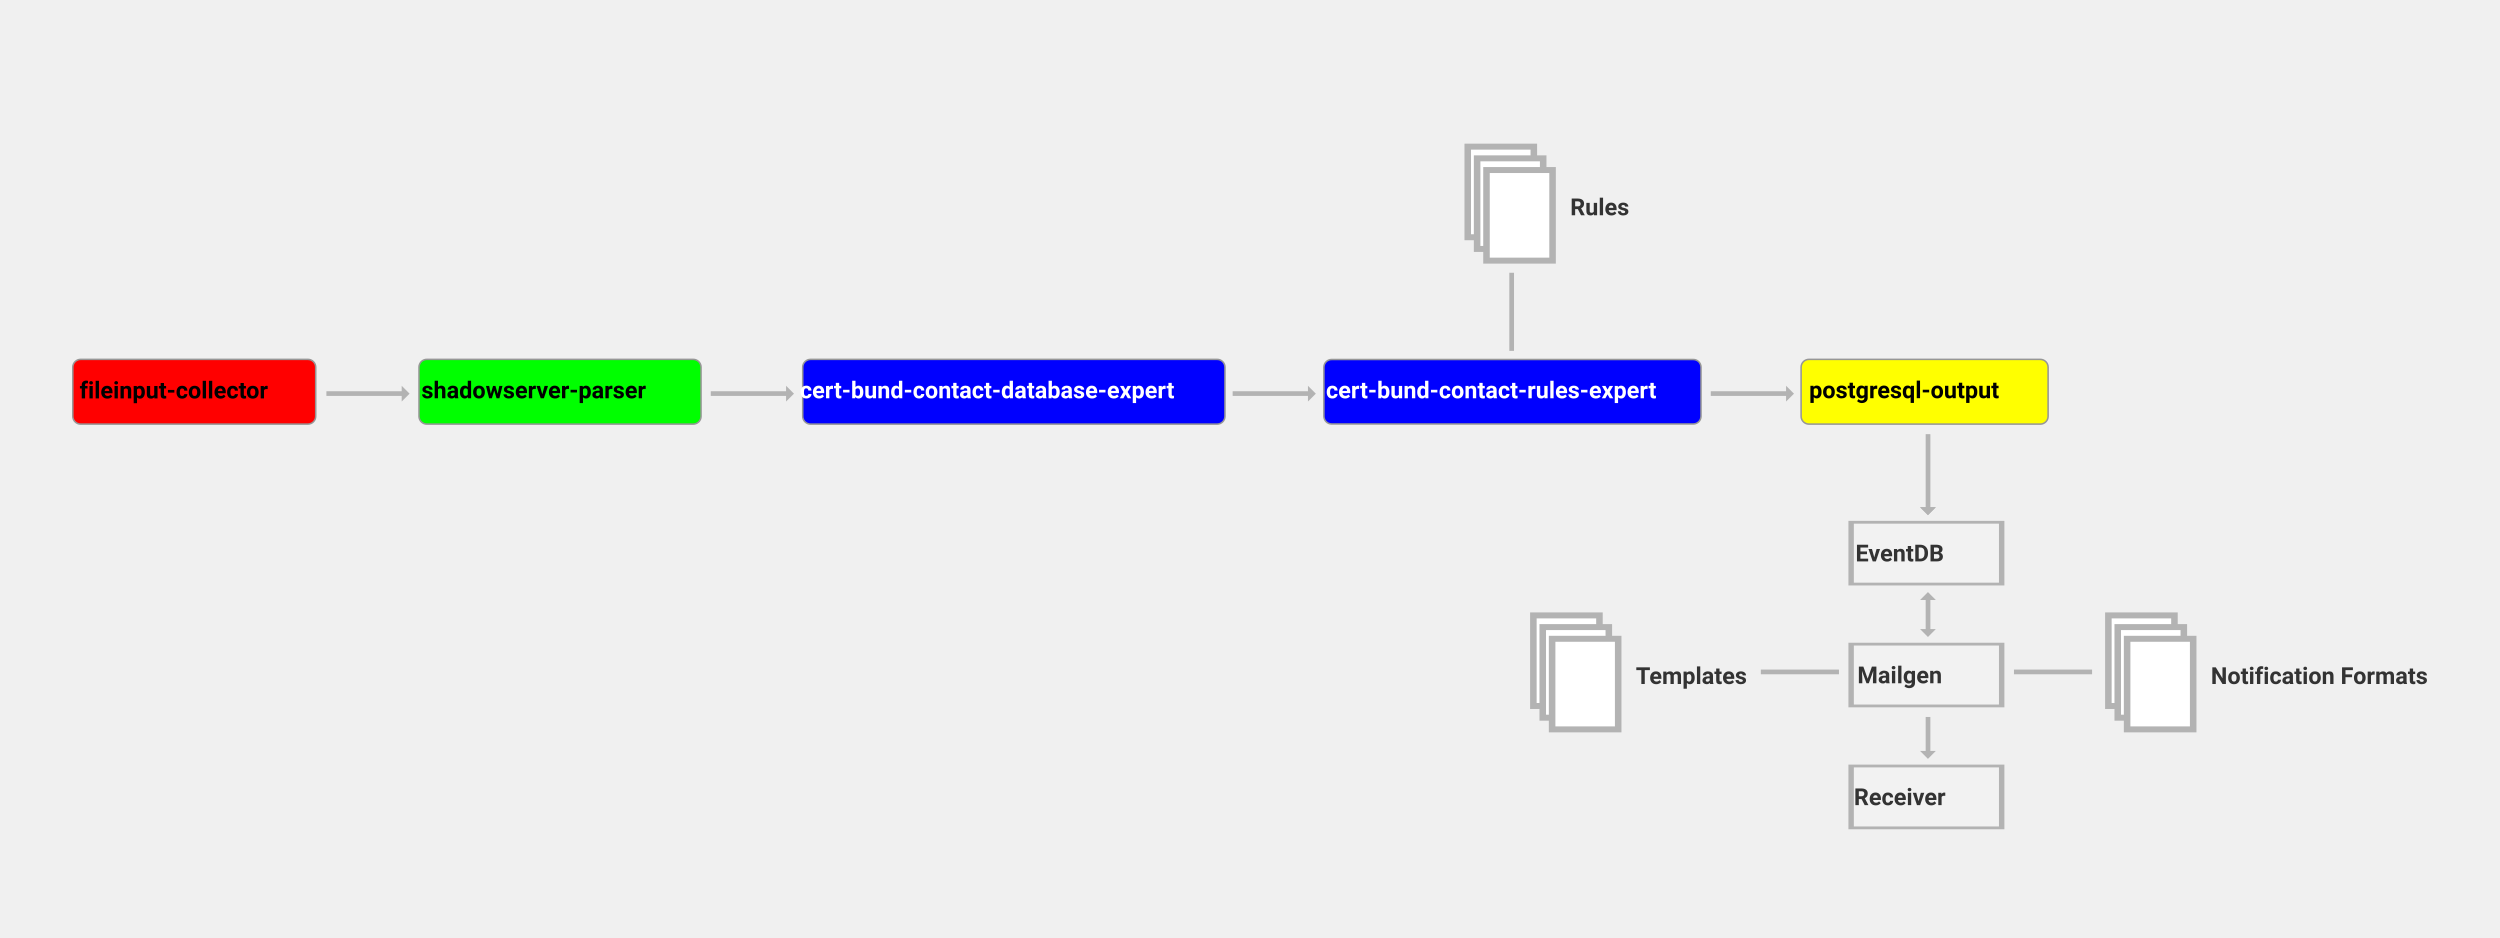
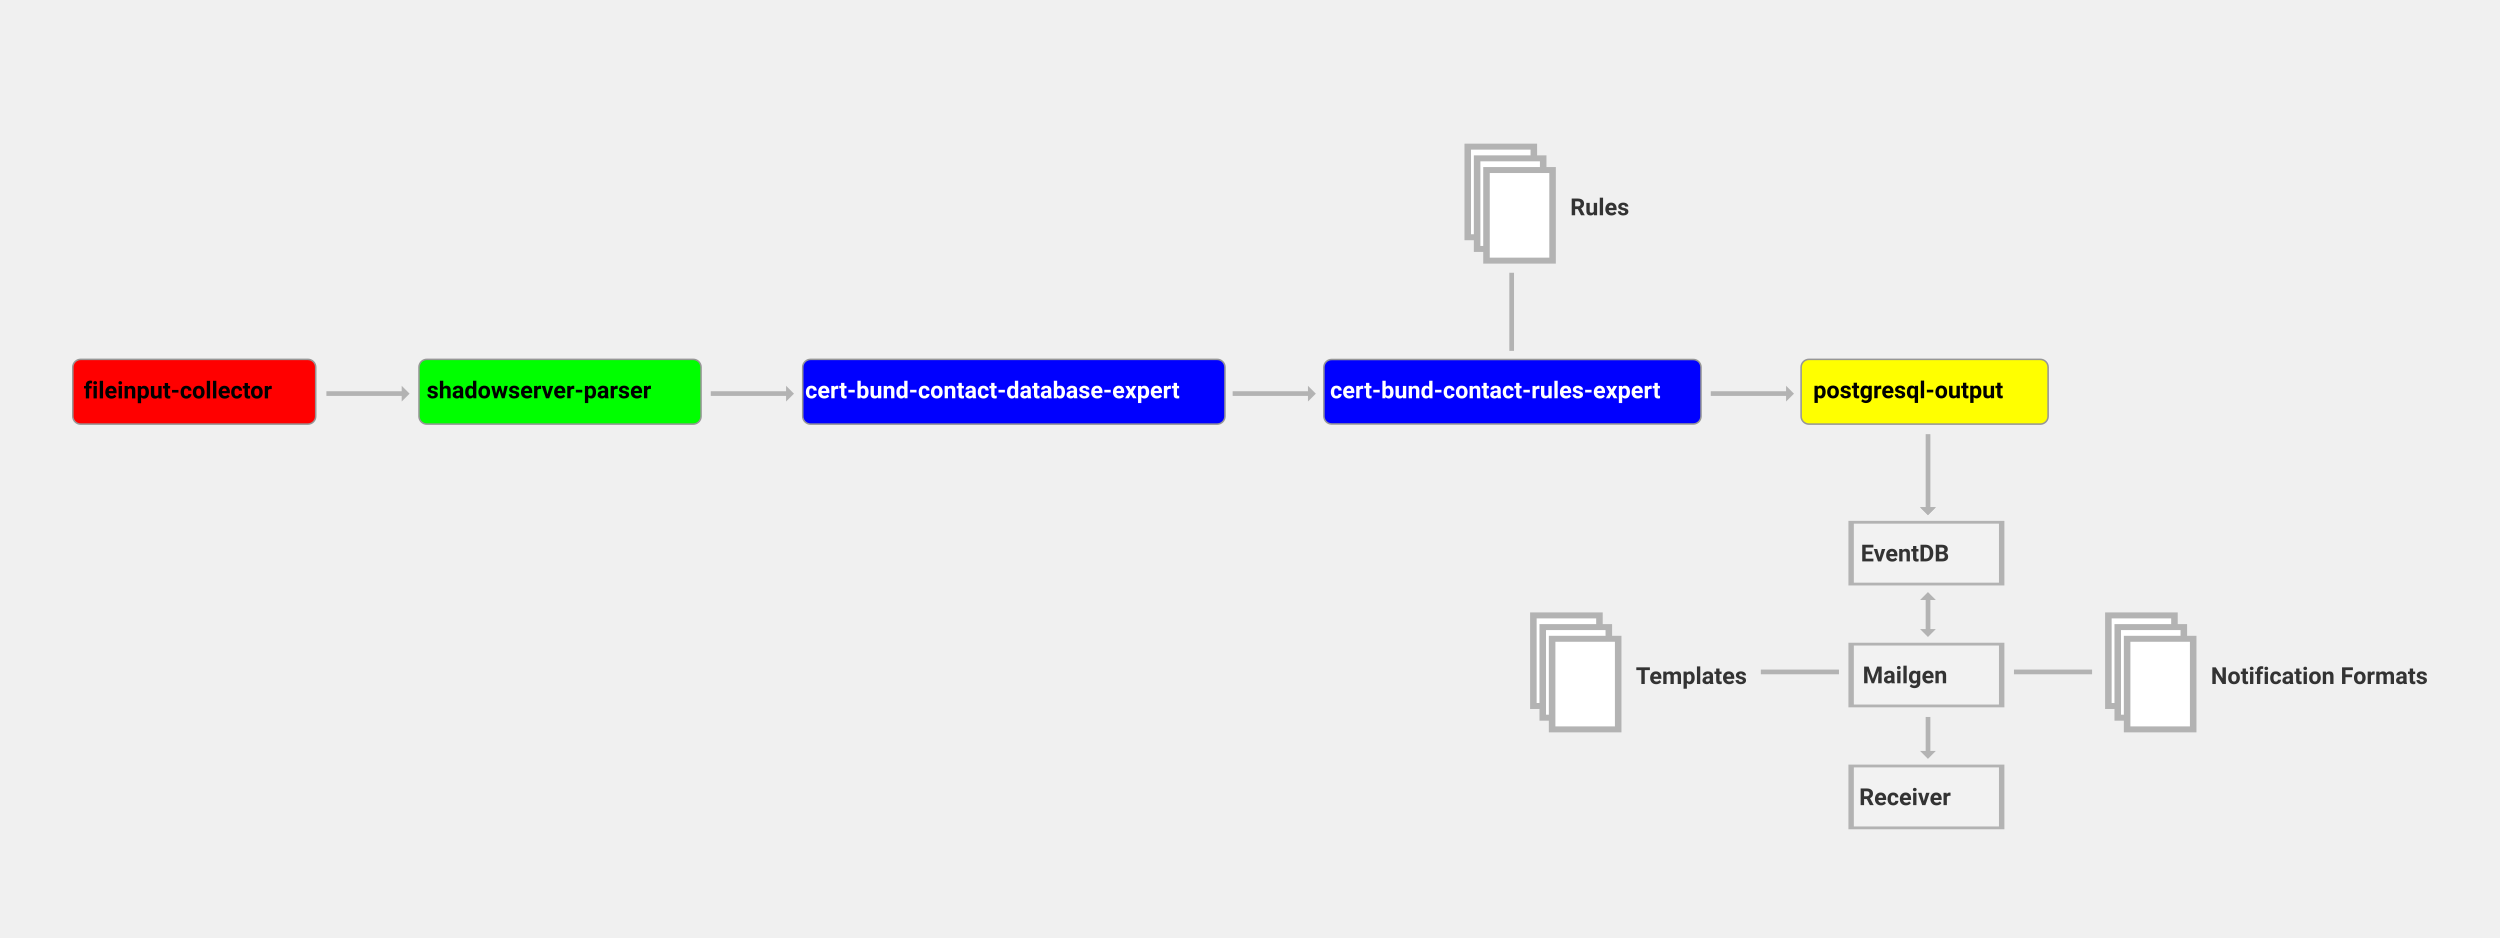
<svg xmlns="http://www.w3.org/2000/svg" width="1600" height="600" id="svg2" version="1.1">
  <defs id="defs4">
    <marker orient="auto" refY="0.0" refX="0.0" id="Arrow2Sstart" style="overflow:visible">
      <path id="path4066" style="fill-rule:evenodd;stroke-width:0.625;stroke-linejoin:round" d="M 8.719,4.034 L -2.207,0.016 L 8.719,-4.002 C 6.973,-1.63 6.983,1.616 8.719,4.034 z " transform="scale(0.3) translate(-2.3,0)" />
    </marker>
    <marker orient="auto" refY="0.0" refX="0.0" id="Arrow2Send" style="overflow:visible;">
      <path id="path4069" style="fill-rule:evenodd;stroke-width:0.625;stroke-linejoin:round;" d="M 8.719,4.034 L -2.207,0.016 L 8.719,-4.002 C 6.973,-1.63 6.983,1.616 8.719,4.034 z " transform="scale(0.3) rotate(180) translate(-2.3,0)" />
    </marker>
    <marker orient="auto" refY="0.0" refX="0.0" id="Arrow2Mend" style="overflow:visible;">
      <path id="path4063" style="fill-rule:evenodd;stroke-width:0.625;stroke-linejoin:round;" d="M 8.719,4.034 L -2.207,0.016 L 8.719,-4.002 C 6.973,-1.63 6.983,1.616 8.719,4.034 z " transform="scale(0.6) rotate(180) translate(0,0)" />
    </marker>
    <marker orient="auto" refY="0.0" refX="0.0" id="Arrow2Lend" style="overflow:visible;">
      <path id="path4057" style="fill-rule:evenodd;stroke-width:0.625;stroke-linejoin:round;" d="M 8.719,4.034 L -2.207,0.016 L 8.719,-4.002 C 6.973,-1.63 6.983,1.616 8.719,4.034 z " transform="scale(1.1) rotate(180) translate(1,0)" />
    </marker>
    <marker orient="auto" refY="0.0" refX="0.0" id="Arrow2Lstart" style="overflow:visible">
      <path id="path4054" style="fill-rule:evenodd;stroke-width:0.625;stroke-linejoin:round" d="M 8.719,4.034 L -2.207,0.016 L 8.719,-4.002 C 6.973,-1.63 6.983,1.616 8.719,4.034 z " transform="scale(1.1) translate(1,0)" />
    </marker>
    <marker orient="auto" refY="0.0" refX="0.0" id="Arrow1Send" style="overflow:visible;">
      <path id="path4051" d="M 0.0,0.0 L 5.0,-5.0 L -12.5,0.0 L 5.0,5.0 L 0.0,0.0 z " style="fill-rule:evenodd;stroke:#000000;stroke-width:1.0pt;" transform="scale(0.2) rotate(180) translate(6,0)" />
    </marker>
    <marker orient="auto" refY="0.0" refX="0.0" id="SquareM" style="overflow:visible">
      <path id="path4109" d="M -5.0,-5.0 L -5.0,5.0 L 5.0,5.0 L 5.0,-5.0 L -5.0,-5.0 z " style="fill-rule:evenodd;stroke:#000000;stroke-width:1.0pt" transform="scale(0.4)" />
    </marker>
    <marker orient="auto" refY="0.0" refX="0.0" id="Arrow2Mstart" style="overflow:visible">
      <path id="path4060" style="fill-rule:evenodd;stroke-width:0.625;stroke-linejoin:round" d="M 8.719,4.034 L -2.207,0.016 L 8.719,-4.002 C 6.973,-1.63 6.983,1.616 8.719,4.034 z " transform="scale(0.6) translate(0,0)" />
    </marker>
    <marker orient="auto" refY="0.0" refX="0.0" id="Arrow1Mstart" style="overflow:visible">
      <path id="path4042" d="M 0.0,0.0 L 5.0,-5.0 L -12.5,0.0 L 5.0,5.0 L 0.0,0.0 z " style="fill-rule:evenodd;stroke:#000000;stroke-width:1.0pt" transform="scale(0.4) translate(10,0)" />
    </marker>
    <marker orient="auto" refY="0.0" refX="0.0" id="Arrow1Lend" style="overflow:visible;">
      <path id="path4039" d="M 0.0,0.0 L 5.0,-5.0 L -12.5,0.0 L 5.0,5.0 L 0.0,0.0 z " style="fill-rule:evenodd;stroke:#000000;stroke-width:1.0pt;" transform="scale(0.8) rotate(180) translate(12.5,0)" />
    </marker>
  </defs>
  <g id="layer1" transform="translate(0,-452.3622)">
    <g id="g3142" transform="translate(-18.28571,-40)">
      <rect y="722.362" x="64.877" height="41.429" width="155.459" id="rect2985" style="fill:#ff0000;fill-opacity:1;stroke:#969696;stroke-opacity:1" ry="5" />
-       <text id="text3023" y="747.343" x="142.578" style="font-size:15px;font-style:normal;font-variant:normal;font-weight:bold;font-stretch:normal;line-height:125%;letter-spacing:0px;word-spacing:0px;fill:#000000;fill-opacity:1;stroke:none;font-family:Roboto;-inkscape-font-specification:Sans Bold" xml:space="preserve">
-         <tspan style="font-weight:bold;text-align:center;text-anchor:middle;fill:#000000;-inkscape-font-specification:Roboto Bold" y="747.343" x="142.578" id="tspan3025">fileinput-collector</tspan>
+       <text id="text3023" y="747.343" x="142.578" style="font-style:normal;font-variant:normal;font-weight:bold;font-stretch:normal;line-height:0%;font-family:Roboto;-inkscape-font-specification:'Sans Bold';letter-spacing:0px;word-spacing:0px;fill:#000000;fill-opacity:1;stroke:none" xml:space="preserve">
+         <tspan style="font-weight:bold;font-size:15px;line-height:1.25;-inkscape-font-specification:'Roboto Bold';text-align:center;text-anchor:middle;fill:#000000" y="747.343" x="142.578" id="tspan3025">fileinput-collector</tspan>
      </text>
    </g>
    <g id="g3147" transform="translate(-79.14286,-40)">
      <g id="g3169" transform="translate(-5.050763,0)">
        <rect style="fill:#00ff00;fill-opacity:1;stroke:#969696;stroke-opacity:1" id="rect2985-7" width="180.51" height="41.429" x="352.352" y="722.362" ry="5" />
-         <text xml:space="preserve" style="font-size:15px;font-style:normal;font-variant:normal;font-weight:bold;font-stretch:normal;line-height:125%;letter-spacing:0px;word-spacing:0px;fill:#000000;fill-opacity:1;stroke:none;font-family:Roboto;-inkscape-font-specification:Sans Bold" x="442.578" y="747.266" id="text3023-5">
-           <tspan id="tspan3025-3" x="442.578" y="747.266" style="font-weight:bold;text-align:center;text-anchor:middle;fill:#000000;-inkscape-font-specification:Roboto Bold">shadowserver-parser</tspan>
+         <text xml:space="preserve" style="font-style:normal;font-variant:normal;font-weight:bold;font-stretch:normal;line-height:0%;font-family:Roboto;-inkscape-font-specification:'Sans Bold';letter-spacing:0px;word-spacing:0px;fill:#000000;fill-opacity:1;stroke:none" x="442.578" y="747.266" id="text3023-5">
+           <tspan id="tspan3025-3" x="442.578" y="747.266" style="font-weight:bold;font-size:15px;line-height:1.25;-inkscape-font-specification:'Roboto Bold';text-align:center;text-anchor:middle;fill:#000000">shadowserver-parser</tspan>
        </text>
      </g>
    </g>
    <g id="g3152" transform="translate(-74,-20)">
      <g id="g3187" transform="translate(0,-20)">
        <rect style="fill:#0000ff;fill-opacity:1;stroke:#969696;stroke-opacity:1" id="rect2985-7-5" width="270.25" height="41.429" x="587.735" y="722.362" ry="5" />
-         <text xml:space="preserve" style="font-size:15px;font-style:normal;font-variant:normal;font-weight:bold;font-stretch:normal;line-height:125%;letter-spacing:0px;word-spacing:0px;fill:#ffffff;fill-opacity:1;stroke:none;font-family:Roboto;-inkscape-font-specification:Sans Bold" x="722.578" y="747.266" id="text3023-5-6">
-           <tspan id="tspan3025-3-2" x="722.578" y="747.266" style="font-weight:bold;text-align:center;text-anchor:middle;fill:#ffffff;-inkscape-font-specification:Roboto Bold">cert-bund-contact-database-expert</tspan>
+         <text xml:space="preserve" style="font-style:normal;font-variant:normal;font-weight:bold;font-stretch:normal;line-height:0%;font-family:Roboto;-inkscape-font-specification:'Sans Bold';letter-spacing:0px;word-spacing:0px;fill:#ffffff;fill-opacity:1;stroke:none" x="722.578" y="747.266" id="text3023-5-6">
+           <tspan id="tspan3025-3-2" x="722.578" y="747.266" style="font-weight:bold;font-size:15px;line-height:1.25;-inkscape-font-specification:'Roboto Bold';text-align:center;text-anchor:middle;fill:#ffffff">cert-bund-contact-database-expert</tspan>
        </text>
      </g>
    </g>
    <g id="g3157" transform="translate(-55.14286,-40)">
      <rect y="722.448" x="902.439" height="41.256" width="241.347" id="rect2985-7-5-9" style="fill:#0000ff;fill-opacity:1;stroke:#969696;stroke-opacity:1" ry="4.914" />
-       <text id="text3023-5-6-1" y="747.266" x="1022.578" style="font-size:15px;font-style:normal;font-variant:normal;font-weight:bold;font-stretch:normal;line-height:125%;letter-spacing:0px;word-spacing:0px;fill:#ffffff;fill-opacity:1;stroke:none;font-family:Roboto;-inkscape-font-specification:Sans Bold" xml:space="preserve">
-         <tspan style="font-weight:bold;text-align:center;text-anchor:middle;fill:#ffffff;-inkscape-font-specification:Roboto Bold" y="747.266" x="1022.578" id="tspan3025-3-2-2">cert-bund-contact-rules-expert</tspan>
+       <text id="text3023-5-6-1" y="747.266" x="1022.578" style="font-style:normal;font-variant:normal;font-weight:bold;font-stretch:normal;line-height:0%;font-family:Roboto;-inkscape-font-specification:'Sans Bold';letter-spacing:0px;word-spacing:0px;fill:#ffffff;fill-opacity:1;stroke:none" xml:space="preserve">
+         <tspan style="font-weight:bold;font-size:15px;line-height:1.25;-inkscape-font-specification:'Roboto Bold';text-align:center;text-anchor:middle;fill:#ffffff" y="747.266" x="1022.578" id="tspan3025-3-2-2">cert-bund-contact-rules-expert</tspan>
      </text>
    </g>
    <g id="g3162" transform="translate(-130.8571,-40)">
      <rect y="722.362" x="1283.571" height="41.429" width="158.071" id="rect2985-7-5-9-7" style="fill:#ffff00;fill-opacity:1;stroke:#969696;stroke-opacity:1" ry="5" />
-       <text id="text3023-5-6-1-0" y="747.193" x="1362.578" style="font-size:15px;font-style:normal;font-variant:normal;font-weight:bold;font-stretch:normal;line-height:125%;letter-spacing:0px;word-spacing:0px;fill:#000000;fill-opacity:1;stroke:none;font-family:Roboto;-inkscape-font-specification:Sans Bold" xml:space="preserve">
-         <tspan style="font-weight:bold;text-align:center;text-anchor:middle;fill:#000000;-inkscape-font-specification:Roboto Bold" y="747.193" x="1362.578" id="tspan3025-3-2-2-9">postgresql-output</tspan>
+       <text id="text3023-5-6-1-0" y="747.193" x="1362.578" style="font-style:normal;font-variant:normal;font-weight:bold;font-stretch:normal;line-height:0%;font-family:Roboto;-inkscape-font-specification:'Sans Bold';letter-spacing:0px;word-spacing:0px;fill:#000000;fill-opacity:1;stroke:none" xml:space="preserve">
+         <tspan style="font-weight:bold;font-size:15px;line-height:1.25;-inkscape-font-specification:'Roboto Bold';text-align:center;text-anchor:middle;fill:#000000" y="747.193" x="1362.578" id="tspan3025-3-2-2-9">postgresql-output</tspan>
      </text>
    </g>
    <g id="g3198" transform="translate(-286.0356,-225.363)">
      <rect y="928.113" x="494.934" height="3" width="50" id="rect3194" style="fill:#b3b3b3;fill-opacity:1;stroke:none" />
      <path transform="matrix(0.3687183,0,0,0.6355945,341.0681,654.2485)" d="m 561.701,433.325 -6.86,3.961 -6.86,3.961 0,-7.922 0,-7.922 6.86,3.961 z" id="path3196" style="fill:#b3b3b3;fill-opacity:1;stroke:none" />
    </g>
    <g id="g3198-2" transform="translate(-40.03561,-225.363)">
      <rect y="928.113" x="494.934" height="3" width="50" id="rect3194-6" style="fill:#b3b3b3;fill-opacity:1;stroke:none" />
      <path transform="matrix(0.3687183,0,0,0.6355945,341.0681,654.2485)" d="m 561.701,433.325 -6.86,3.961 -6.86,3.961 0,-7.922 0,-7.922 6.86,3.961 z" id="path3196-1" style="fill:#b3b3b3;fill-opacity:1;stroke:none" />
    </g>
    <g id="g3198-2-8" transform="translate(293.9644,-225.363)">
      <rect y="928.113" x="494.934" height="3" width="50" id="rect3194-6-7" style="fill:#b3b3b3;fill-opacity:1;stroke:none" />
      <path transform="matrix(0.3687183,0,0,0.6355945,341.0681,654.2485)" d="m 561.701,433.325 -6.86,3.961 -6.86,3.961 0,-7.922 0,-7.922 6.86,3.961 z" id="path3196-1-9" style="fill:#b3b3b3;fill-opacity:1;stroke:none" />
    </g>
    <g id="g3198-2-8-2" transform="translate(599.9644,-225.363)">
      <rect y="928.113" x="494.934" height="3" width="50" id="rect3194-6-7-0" style="fill:#b3b3b3;fill-opacity:1;stroke:none" />
      <path transform="matrix(0.3687183,0,0,0.6355945,341.0681,654.2485)" d="m 561.701,433.325 -6.86,3.961 -6.86,3.961 0,-7.922 0,-7.922 6.86,3.961 z" id="path3196-1-9-2" style="fill:#b3b3b3;fill-opacity:1;stroke:none" />
      <path transform="matrix(0,0.3687183,-0.6355945,0,909.3397,800.2879)" d="m 561.701,433.325 -6.86,3.961 -6.86,3.961 0,-7.922 0,-7.922 6.86,3.961 z" id="path3196-1-9-2-3" style="fill:#b3b3b3;fill-opacity:1;stroke:none" />
    </g>
    <g id="g3198-2-8-2-3" transform="matrix(0,-1,1,0,37.85282,1171.86)">
      <rect y="928.113" x="494.934" height="3" width="50" id="rect3194-6-7-0-7" style="fill:#b3b3b3;fill-opacity:1;stroke:none" />
      <g id="g4163" transform="translate(-29.23351,-5.071068)">
        <g transform="matrix(0.7379252,0,0,0.8073555,162.9433,154.921)" style="fill:#ffffff;fill-opacity:1;stroke:#b3b3b3;stroke-width:5.182;stroke-miterlimit:4;stroke-opacity:1;stroke-dasharray:none" id="g4097-9-2" />
        <g transform="matrix(0.7379252,0,0,0.8073555,155.4593,160.921)" style="fill:#ffffff;fill-opacity:1;stroke:#b3b3b3;stroke-width:5.182;stroke-miterlimit:4;stroke-opacity:1;stroke-dasharray:none" id="g4097-9" />
        <g transform="matrix(0.7379252,0,0,0.8073555,147.9753,166.921)" style="fill:#ffffff;fill-opacity:1;stroke:#b3b3b3;stroke-width:5.182;stroke-miterlimit:4;stroke-opacity:1;stroke-dasharray:none" id="g4097">
          <g id="g4179">
-             <text id="text4171" y="630.118" x="1060.082" style="font-size:15px;font-style:normal;font-variant:normal;font-weight:bold;font-stretch:normal;line-height:125%;letter-spacing:0px;word-spacing:0px;fill:#000000;fill-opacity:1;stroke:none;font-family:Roboto;-inkscape-font-specification:Sans Bold" xml:space="preserve" transform="matrix(0,1.238612,-1.355151,0,1481.341,-315.6548)">
-               <tspan style="font-weight:bold;fill:#333333;-inkscape-font-specification:Roboto Bold" y="630.118" x="1060.082" id="tspan4173">Rules</tspan>
+             <text id="text4171" y="630.118" x="1060.082" style="font-style:normal;font-variant:normal;font-weight:bold;font-stretch:normal;line-height:0%;font-family:Roboto;-inkscape-font-specification:'Sans Bold';letter-spacing:0px;word-spacing:0px;fill:#000000;fill-opacity:1;stroke:none" xml:space="preserve" transform="matrix(0,1.238612,-1.355151,0,1481.341,-315.6548)">
+               <tspan style="font-weight:bold;font-size:15px;line-height:1.25;-inkscape-font-specification:'Roboto Bold';fill:#333333" y="630.118" x="1060.082" id="tspan4173">Rules</tspan>
            </text>
            <rect transform="matrix(0,1,-1,0,20.28394,-14.86334)" y="-666.641" x="931.004" height="78.571" width="52.381" id="rect3327-2-8" style="fill:#ffffff;fill-opacity:1;stroke:#b3b3b3;stroke-width:5.182;stroke-miterlimit:4;stroke-opacity:1;stroke-dasharray:none" />
            <rect transform="matrix(0,1,-1,0,10.14198,-7.431673)" y="-666.641" x="931.004" height="78.571" width="52.381" id="rect3327-2" style="fill:#ffffff;fill-opacity:1;stroke:#b3b3b3;stroke-width:5.182;stroke-miterlimit:4;stroke-opacity:1;stroke-dasharray:none" />
            <rect transform="matrix(0,1,-1,0,0,0)" y="-666.641" x="931.004" height="78.571" width="52.381" id="rect3327" style="fill:#ffffff;fill-opacity:1;stroke:#b3b3b3;stroke-width:5.182;stroke-miterlimit:4;stroke-opacity:1;stroke-dasharray:none" />
          </g>
        </g>
      </g>
      <g id="g4163-7" transform="translate(-329.2335,36.92893)">
        <g transform="matrix(0.7379252,0,0,0.8073555,162.9433,154.921)" style="fill:#ffffff;fill-opacity:1;stroke:#b3b3b3;stroke-width:5.182;stroke-miterlimit:4;stroke-opacity:1;stroke-dasharray:none" id="g4097-9-2-6" />
        <g transform="matrix(0.7379252,0,0,0.8073555,155.4593,160.921)" style="fill:#ffffff;fill-opacity:1;stroke:#b3b3b3;stroke-width:5.182;stroke-miterlimit:4;stroke-opacity:1;stroke-dasharray:none" id="g4097-9-5" />
        <g transform="matrix(0.7379252,0,0,0.8073555,147.9753,166.921)" style="fill:#ffffff;fill-opacity:1;stroke:#b3b3b3;stroke-width:5.182;stroke-miterlimit:4;stroke-opacity:1;stroke-dasharray:none" id="g4097-6">
          <g id="g4179-9">
-             <text id="text4171-3" y="630.118" x="1060.082" style="font-size:15px;font-style:normal;font-variant:normal;font-weight:bold;font-stretch:normal;line-height:125%;letter-spacing:0px;word-spacing:0px;fill:#000000;fill-opacity:1;stroke:none;font-family:Roboto;-inkscape-font-specification:Sans Bold" xml:space="preserve" transform="matrix(0,1.238612,-1.355151,0,1481.341,-315.6548)">
-               <tspan style="font-weight:bold;fill:#333333;-inkscape-font-specification:Roboto Bold" y="630.118" x="1060.082" id="tspan4173-7">Templates</tspan>
+             <text id="text4171-3" y="630.118" x="1060.082" style="font-style:normal;font-variant:normal;font-weight:bold;font-stretch:normal;line-height:0%;font-family:Roboto;-inkscape-font-specification:'Sans Bold';letter-spacing:0px;word-spacing:0px;fill:#000000;fill-opacity:1;stroke:none" xml:space="preserve" transform="matrix(0,1.238612,-1.355151,0,1481.341,-315.6548)">
+               <tspan style="font-weight:bold;font-size:15px;line-height:1.25;-inkscape-font-specification:'Roboto Bold';fill:#333333" y="630.118" x="1060.082" id="tspan4173-7">Templates</tspan>
            </text>
            <rect transform="matrix(0,1,-1,0,20.28394,-14.86334)" y="-666.641" x="931.004" height="78.571" width="52.381" id="rect3327-2-8-4" style="fill:#ffffff;fill-opacity:1;stroke:#b3b3b3;stroke-width:5.182;stroke-miterlimit:4;stroke-opacity:1;stroke-dasharray:none" />
            <rect transform="matrix(0,1,-1,0,10.14198,-7.431673)" y="-666.641" x="931.004" height="78.571" width="52.381" id="rect3327-2-5" style="fill:#ffffff;fill-opacity:1;stroke:#b3b3b3;stroke-width:5.182;stroke-miterlimit:4;stroke-opacity:1;stroke-dasharray:none" />
            <rect transform="matrix(0,1,-1,0,0,0)" y="-666.641" x="931.004" height="78.571" width="52.381" id="rect3327-25" style="fill:#ffffff;fill-opacity:1;stroke:#b3b3b3;stroke-width:5.182;stroke-miterlimit:4;stroke-opacity:1;stroke-dasharray:none" />
          </g>
        </g>
      </g>
      <g id="g4163-7-4" transform="translate(-329.2335,404.9289)">
        <g transform="matrix(0.7379252,0,0,0.8073555,162.9433,154.921)" style="fill:#ffffff;fill-opacity:1;stroke:#b3b3b3;stroke-width:5.182;stroke-miterlimit:4;stroke-opacity:1;stroke-dasharray:none" id="g4097-9-2-6-7" />
        <g transform="matrix(0.7379252,0,0,0.8073555,155.4593,160.921)" style="fill:#ffffff;fill-opacity:1;stroke:#b3b3b3;stroke-width:5.182;stroke-miterlimit:4;stroke-opacity:1;stroke-dasharray:none" id="g4097-9-5-4" />
        <g transform="matrix(0.7379252,0,0,0.8073555,147.9753,166.921)" style="fill:#ffffff;fill-opacity:1;stroke:#b3b3b3;stroke-width:5.182;stroke-miterlimit:4;stroke-opacity:1;stroke-dasharray:none" id="g4097-6-4">
          <g id="g4179-9-3">
-             <text id="text4171-3-0" y="630.118" x="1060.082" style="font-size:15px;font-style:normal;font-variant:normal;font-weight:bold;font-stretch:normal;line-height:125%;letter-spacing:0px;word-spacing:0px;fill:#000000;fill-opacity:1;stroke:none;font-family:Roboto;-inkscape-font-specification:Sans Bold" xml:space="preserve" transform="matrix(0,1.238612,-1.355151,0,1481.341,-315.6548)">
-               <tspan style="font-weight:bold;fill:#333333;-inkscape-font-specification:Roboto Bold" y="630.118" x="1060.082" id="tspan4173-7-7">Notification Formats</tspan>
+             <text id="text4171-3-0" y="630.118" x="1060.082" style="font-style:normal;font-variant:normal;font-weight:bold;font-stretch:normal;line-height:0%;font-family:Roboto;-inkscape-font-specification:'Sans Bold';letter-spacing:0px;word-spacing:0px;fill:#000000;fill-opacity:1;stroke:none" xml:space="preserve" transform="matrix(0,1.238612,-1.355151,0,1481.341,-315.6548)">
+               <tspan style="font-weight:bold;font-size:15px;line-height:1.25;-inkscape-font-specification:'Roboto Bold';fill:#333333" y="630.118" x="1060.082" id="tspan4173-7-7">Notification Formats</tspan>
            </text>
            <rect transform="matrix(0,1,-1,0,20.28394,-14.86334)" y="-666.641" x="931.004" height="78.571" width="52.381" id="rect3327-2-8-4-8" style="fill:#ffffff;fill-opacity:1;stroke:#b3b3b3;stroke-width:5.182;stroke-miterlimit:4;stroke-opacity:1;stroke-dasharray:none" />
            <rect transform="matrix(0,1,-1,0,10.14198,-7.431673)" y="-666.641" x="931.004" height="78.571" width="52.381" id="rect3327-2-5-6" style="fill:#ffffff;fill-opacity:1;stroke:#b3b3b3;stroke-width:5.182;stroke-miterlimit:4;stroke-opacity:1;stroke-dasharray:none" />
            <rect transform="matrix(0,1,-1,0,0,0)" y="-666.641" x="931.004" height="78.571" width="52.381" id="rect3327-25-8" style="fill:#ffffff;fill-opacity:1;stroke:#b3b3b3;stroke-width:5.182;stroke-miterlimit:4;stroke-opacity:1;stroke-dasharray:none" />
          </g>
        </g>
      </g>
    </g>
    <g id="g3198-2-8-2-3-3" transform="matrix(0,1,-1,0,2147.545,275.2852)">
      <rect y="912.113" x="454.934" height="3" width="48.393" id="rect3194-6-7-0-7-6" style="fill:#b3b3b3;fill-opacity:1;stroke:none" />
      <g id="g4241" transform="translate(-40,-16)">
        <g transform="matrix(0.935402,0,0,1.805178,9.015003,-758.4902)" id="g4163-1">
          <g id="g4097-9-2-2" style="fill:#ffffff;fill-opacity:1;stroke:#b3b3b3;stroke-width:5.182;stroke-miterlimit:4;stroke-opacity:1;stroke-dasharray:none" transform="matrix(0.7379252,0,0,0.8073555,162.9433,154.921)" />
          <g id="g4097-9-9" style="fill:#ffffff;fill-opacity:1;stroke:#b3b3b3;stroke-width:5.182;stroke-miterlimit:4;stroke-opacity:1;stroke-dasharray:none" transform="matrix(0.7379252,0,0,0.8073555,155.4593,160.921)" />
          <g id="g4097-3" style="fill:#ffffff;fill-opacity:1;stroke:#b3b3b3;stroke-width:5.182;stroke-miterlimit:4;stroke-opacity:1;stroke-dasharray:none" transform="matrix(0.7379252,0,0,0.7432413,147.9753,227.9732)">
            <g id="g4179-1">
              <rect style="fill:#f2f2f2;fill-opacity:1;stroke:#b3b3b3;stroke-width:2.591;stroke-miterlimit:4;stroke-opacity:1;stroke-dasharray:none" id="rect3327-5" width="57.309" height="71.814" x="-642.458" y="-988.148" transform="scale(-1,-1)" />
            </g>
          </g>
        </g>
-         <text transform="matrix(0,-1,1,0,0,0)" id="text4237" y="576.372" x="-930.906" style="font-size:15px;font-style:normal;font-variant:normal;font-weight:bold;font-stretch:normal;line-height:125%;letter-spacing:0px;word-spacing:0px;fill:#000000;fill-opacity:1;stroke:none;font-family:Roboto;-inkscape-font-specification:Sans Bold" xml:space="preserve">
-           <tspan style="font-weight:bold;text-align:center;text-anchor:middle;fill:#333333;-inkscape-font-specification:Roboto Bold" y="576.372" x="-930.906" id="tspan4239">EventDB</tspan>
+         <text transform="rotate(-90)" id="text4237" y="576.372" x="-930.906" style="font-style:normal;font-variant:normal;font-weight:bold;font-stretch:normal;line-height:0%;font-family:Roboto;-inkscape-font-specification:'Sans Bold';letter-spacing:0px;word-spacing:0px;fill:#000000;fill-opacity:1;stroke:none" xml:space="preserve">
+           <tspan style="font-weight:bold;font-size:15px;line-height:1.25;-inkscape-font-specification:'Roboto Bold';text-align:center;text-anchor:middle;fill:#333333" y="576.372" x="-930.906" id="tspan4239">EventDB</tspan>
        </text>
      </g>
      <rect y="-608.613" x="808.613" height="3" width="50" id="rect3194-6-7-0-7-6-0" style="fill:#b3b3b3;fill-opacity:1;stroke:none" transform="matrix(0,1,-1,0,0,0)" />
      <rect y="912.113" x="557.934" height="3" width="25" id="rect3194-6-7-0-7-6-5" style="fill:#b3b3b3;fill-opacity:1;stroke:none" />
      <rect y="-608.613" x="970.613" height="3" width="50" id="rect3194-6-7-0-7-6-0-4" style="fill:#b3b3b3;fill-opacity:1;stroke:none" transform="matrix(0,1,-1,0,0,0)" />
      <rect y="912.114" x="635.934" height="3" width="25" id="rect3194-6-7-0-7-6-5-8" style="fill:#b3b3b3;fill-opacity:1;stroke:none" />
      <g transform="translate(38,-15.99999)" id="g4241-9">
        <g transform="matrix(0.935402,0,0,1.805178,9.015003,-758.4902)" id="g4163-1-2">
          <g id="g4097-9-2-2-6" style="fill:#ffffff;fill-opacity:1;stroke:#b3b3b3;stroke-width:5.182;stroke-miterlimit:4;stroke-opacity:1;stroke-dasharray:none" transform="matrix(0.7379252,0,0,0.8073555,162.9433,154.921)" />
          <g id="g4097-9-9-6" style="fill:#ffffff;fill-opacity:1;stroke:#b3b3b3;stroke-width:5.182;stroke-miterlimit:4;stroke-opacity:1;stroke-dasharray:none" transform="matrix(0.7379252,0,0,0.8073555,155.4593,160.921)" />
          <g id="g4097-3-4" style="fill:#ffffff;fill-opacity:1;stroke:#b3b3b3;stroke-width:5.182;stroke-miterlimit:4;stroke-opacity:1;stroke-dasharray:none" transform="matrix(0.7379252,0,0,0.7432413,147.9753,227.9732)">
            <g id="g4179-1-9">
              <rect style="fill:#f2f2f2;fill-opacity:1;stroke:#b3b3b3;stroke-width:2.591;stroke-miterlimit:4;stroke-opacity:1;stroke-dasharray:none" id="rect3327-5-5" width="57.309" height="71.814" x="-642.458" y="-988.148" transform="scale(-1,-1)" />
            </g>
          </g>
        </g>
-         <text transform="matrix(0,-1,1,0,0,0)" id="text4237-0" y="576.372" x="-930.906" style="font-size:15px;font-style:normal;font-variant:normal;font-weight:bold;font-stretch:normal;line-height:125%;letter-spacing:0px;word-spacing:0px;fill:#000000;fill-opacity:1;stroke:none;font-family:Roboto;-inkscape-font-specification:Sans Bold" xml:space="preserve">
-           <tspan style="font-weight:bold;text-align:center;text-anchor:middle;fill:#333333;-inkscape-font-specification:Roboto Bold" y="576.372" x="-930.906" id="tspan4239-4">Mailgen</tspan>
+         <text transform="rotate(-90)" id="text4237-0" y="576.372" x="-930.906" style="font-style:normal;font-variant:normal;font-weight:bold;font-stretch:normal;line-height:0%;font-family:Roboto;-inkscape-font-specification:'Sans Bold';letter-spacing:0px;word-spacing:0px;fill:#000000;fill-opacity:1;stroke:none" xml:space="preserve">
+           <tspan style="font-weight:bold;font-size:15px;line-height:1.25;-inkscape-font-specification:'Roboto Bold';text-align:center;text-anchor:middle;fill:#333333" y="576.372" x="-930.906" id="tspan4239-4">Mailgen</tspan>
        </text>
      </g>
      <g transform="translate(156,1.4287814e-5)" id="g4241-9-8">
        <g transform="matrix(0.935402,0,0,1.805178,-30.985,-774.4902)" id="g4163-1-2-7">
          <g id="g4097-9-2-2-6-1" style="fill:#ffffff;fill-opacity:1;stroke:#b3b3b3;stroke-width:5.182;stroke-miterlimit:4;stroke-opacity:1;stroke-dasharray:none" transform="matrix(0.7379252,0,0,0.8073555,162.9433,154.921)" />
          <g id="g4097-9-9-6-7" style="fill:#ffffff;fill-opacity:1;stroke:#b3b3b3;stroke-width:5.182;stroke-miterlimit:4;stroke-opacity:1;stroke-dasharray:none" transform="matrix(0.7379252,0,0,0.8073555,155.4593,160.921)" />
          <g id="g4097-3-4-2" style="fill:#ffffff;fill-opacity:1;stroke:#b3b3b3;stroke-width:5.182;stroke-miterlimit:4;stroke-opacity:1;stroke-dasharray:none" transform="matrix(0.7379252,0,0,0.7432413,147.9753,227.9732)">
            <g id="g4179-1-9-7">
              <rect style="fill:#f2f2f2;fill-opacity:1;stroke:#b3b3b3;stroke-width:2.591;stroke-miterlimit:4;stroke-opacity:1;stroke-dasharray:none" id="rect3327-5-5-2" width="57.309" height="71.814" x="-642.458" y="-988.148" transform="scale(-1,-1)" />
            </g>
          </g>
        </g>
-         <text transform="matrix(0,-1,1,0,0,0)" id="text4237-0-2" y="536.372" x="-914.906" style="font-size:15px;font-style:normal;font-variant:normal;font-weight:bold;font-stretch:normal;line-height:125%;letter-spacing:0px;word-spacing:0px;fill:#000000;fill-opacity:1;stroke:none;font-family:Roboto;-inkscape-font-specification:Sans Bold" xml:space="preserve">
-           <tspan style="font-weight:bold;text-align:center;text-anchor:middle;fill:#333333;-inkscape-font-specification:Roboto Bold" y="536.372" x="-914.906" id="tspan4239-4-6">Receiver</tspan>
+         <text transform="rotate(-90)" id="text4237-0-2" y="536.372" x="-914.906" style="font-style:normal;font-variant:normal;font-weight:bold;font-stretch:normal;line-height:0%;font-family:Roboto;-inkscape-font-specification:'Sans Bold';letter-spacing:0px;word-spacing:0px;fill:#000000;fill-opacity:1;stroke:none" xml:space="preserve">
+           <tspan style="font-weight:bold;font-size:15px;line-height:1.25;-inkscape-font-specification:'Roboto Bold';text-align:center;text-anchor:middle;fill:#333333" y="536.372" x="-914.906" id="tspan4239-4-6">Receiver</tspan>
        </text>
      </g>
    </g>
    <path transform="matrix(0,0.3687183,-0.6355945,0,1509.304,574.9249)" d="m 561.701,433.325 -6.86,3.961 -6.86,3.961 0,-7.922 0,-7.922 6.86,3.961 z" id="path3196-1-9-2-3-6" style="fill:#b3b3b3;fill-opacity:1;stroke:none" />
    <path transform="matrix(0,0.3687183,-0.6355945,0,1509.304,652.9249)" d="m 561.701,433.325 -6.86,3.961 -6.86,3.961 0,-7.922 0,-7.922 6.86,3.961 z" id="path3196-1-9-2-3-6-7" style="fill:#b3b3b3;fill-opacity:1;stroke:none" />
    <path transform="matrix(0,-0.3687183,0.6355945,0,958.4662,1038.398)" d="m 561.701,433.325 -6.86,3.961 -6.86,3.961 0,-7.922 0,-7.922 6.86,3.961 z" id="path3196-1-9-2-3-6-7-5" style="fill:#b3b3b3;fill-opacity:1;stroke:none" />
    <path transform="matrix(0,0.3687183,-0.6355945,0,1509.304,730.9249)" d="m 561.701,433.325 -6.86,3.961 -6.86,3.961 0,-7.922 0,-7.922 6.86,3.961 z" id="path3196-1-9-2-3-6-7-3" style="fill:#b3b3b3;fill-opacity:1;stroke:none" />
  </g>
</svg>
